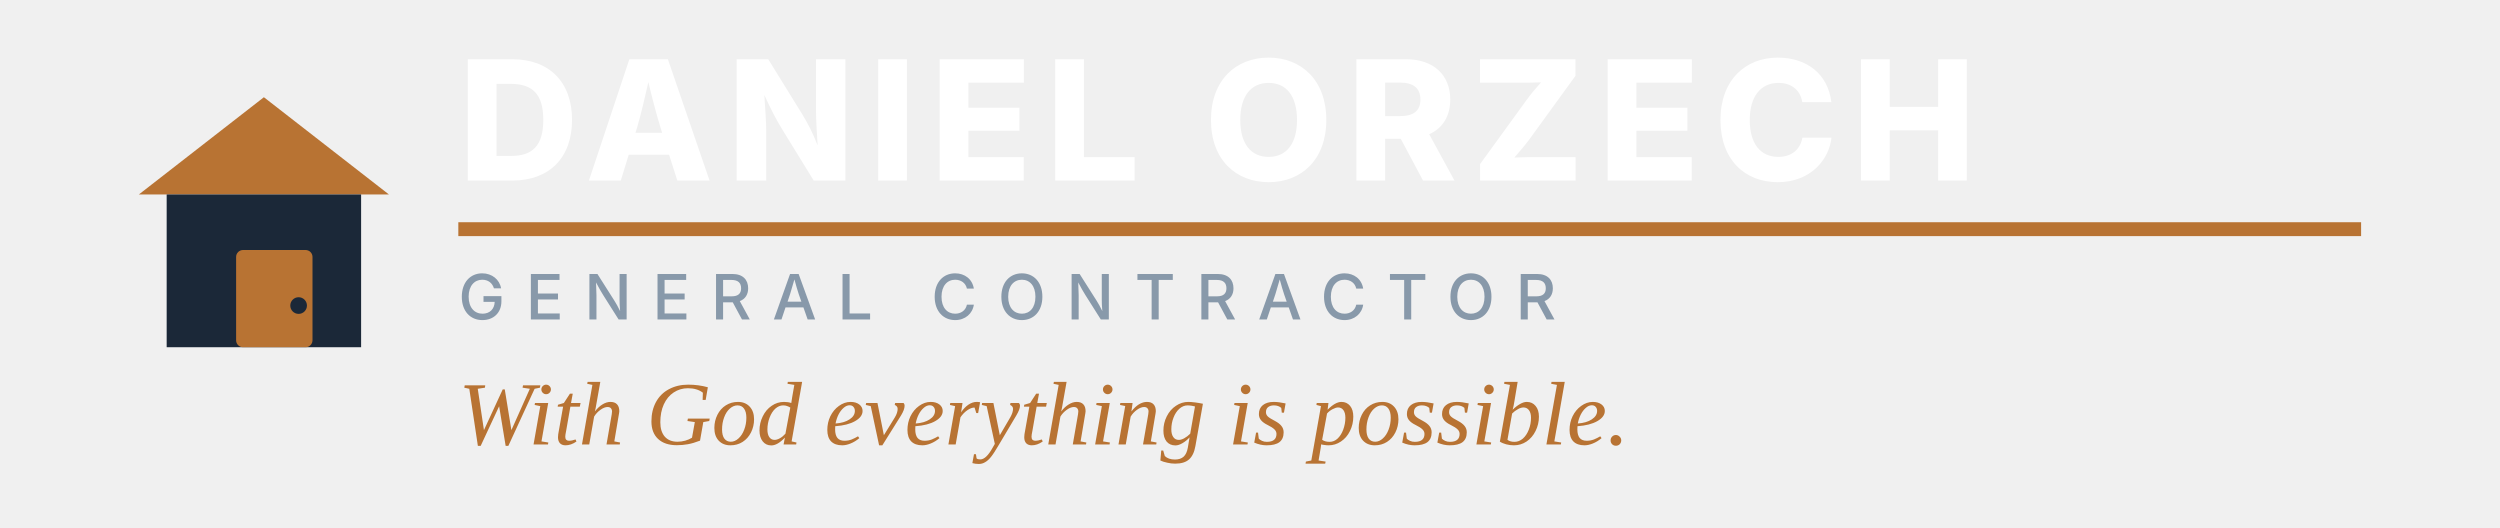
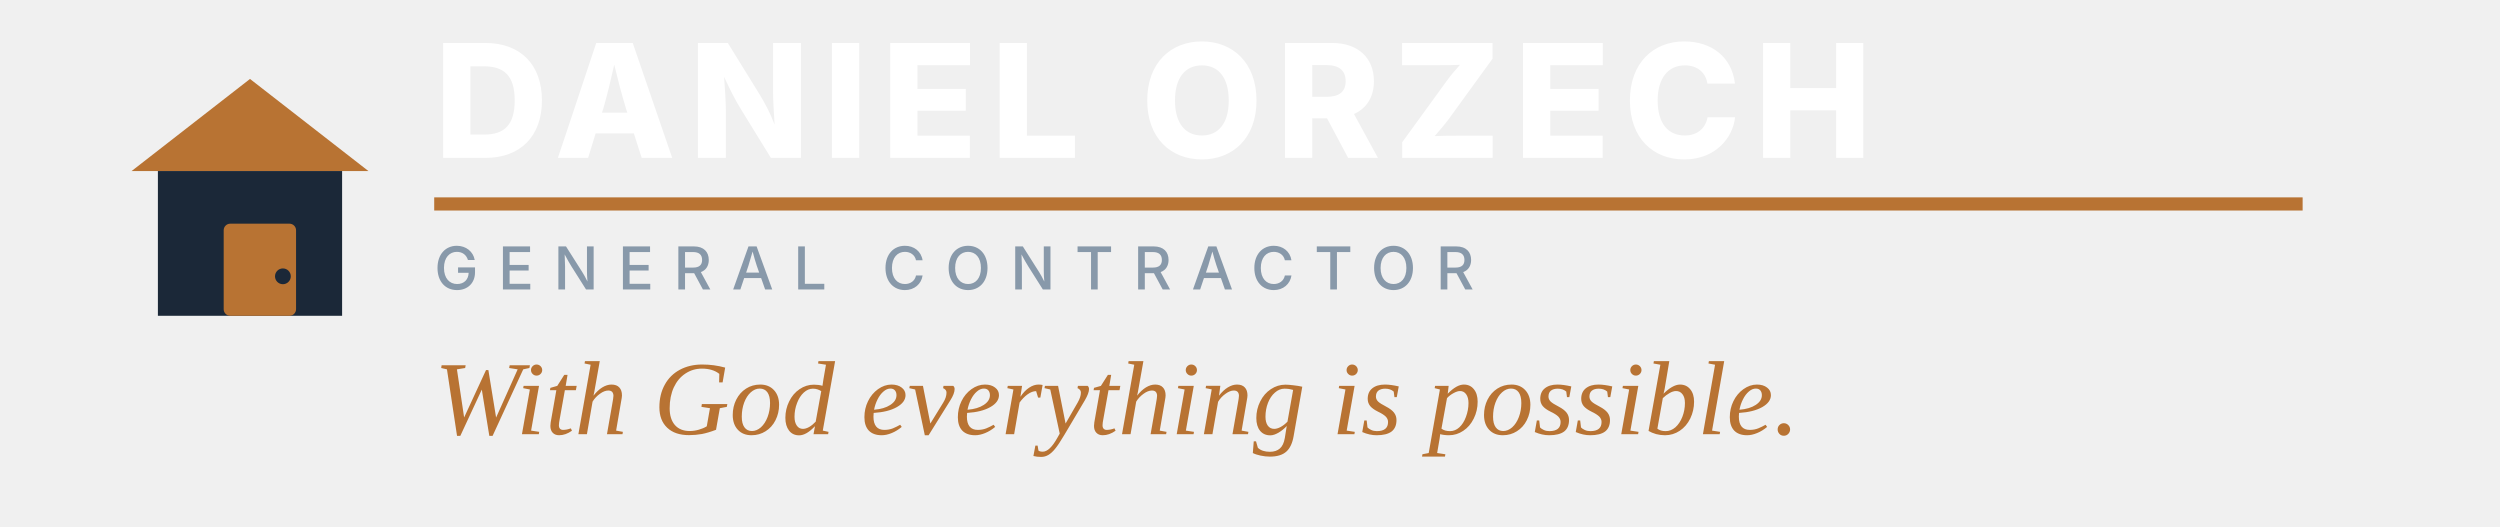
- <svg xmlns="http://www.w3.org/2000/svg" viewBox="0 0 360 76" width="360" height="76">
-   <g transform="translate(16, 6)">
+ <svg xmlns="http://www.w3.org/2000/svg" viewBox="0 0 380 80" width="380" height="80">
+   <g transform="translate(16, 4)">
    <path d="M22 8 L4 22 L40 22 Z" fill="#b87333" stroke="none" />
    <rect x="8" y="22" width="28" height="22" fill="#1b2838" />
    <rect x="18" y="30" width="11" height="14" rx="1" fill="#b87333" />
    <circle cx="27" cy="38" r="1.2" fill="#1b2838" />
  </g>
-   <text x="66" y="26" font-family="-apple-system, BlinkMacSystemFont, 'Segoe UI', sans-serif" font-size="24" font-weight="800" letter-spacing="2" fill="#ffffff">DANIEL ORZECH</text>
-   <line x1="66" y1="33" x2="340" y2="33" stroke="#b87333" stroke-width="2" />
-   <text x="66" y="46" font-family="-apple-system, BlinkMacSystemFont, 'Segoe UI', sans-serif" font-size="9" font-weight="500" letter-spacing="3" fill="#8899aa">GENERAL CONTRACTOR</text>
-   <text x="66" y="64" font-family="Georgia, 'Times New Roman', serif" font-size="13" font-style="italic" fill="#b87333">With God everything is possible.</text>
+   <text x="66" y="24" font-family="-apple-system, BlinkMacSystemFont, 'Segoe UI', sans-serif" font-size="24" font-weight="800" letter-spacing="2" fill="#ffffff">DANIEL ORZECH</text>
+   <line x1="66" y1="31" x2="350" y2="31" stroke="#b87333" stroke-width="2" />
+   <text x="66" y="44" font-family="-apple-system, BlinkMacSystemFont, 'Segoe UI', sans-serif" font-size="9" font-weight="500" letter-spacing="3" fill="#8899aa">GENERAL CONTRACTOR</text>
+   <text x="66" y="66" font-family="Georgia, 'Times New Roman', serif" font-size="16" font-style="italic" fill="#b87333">With God everything is possible.</text>
</svg>
